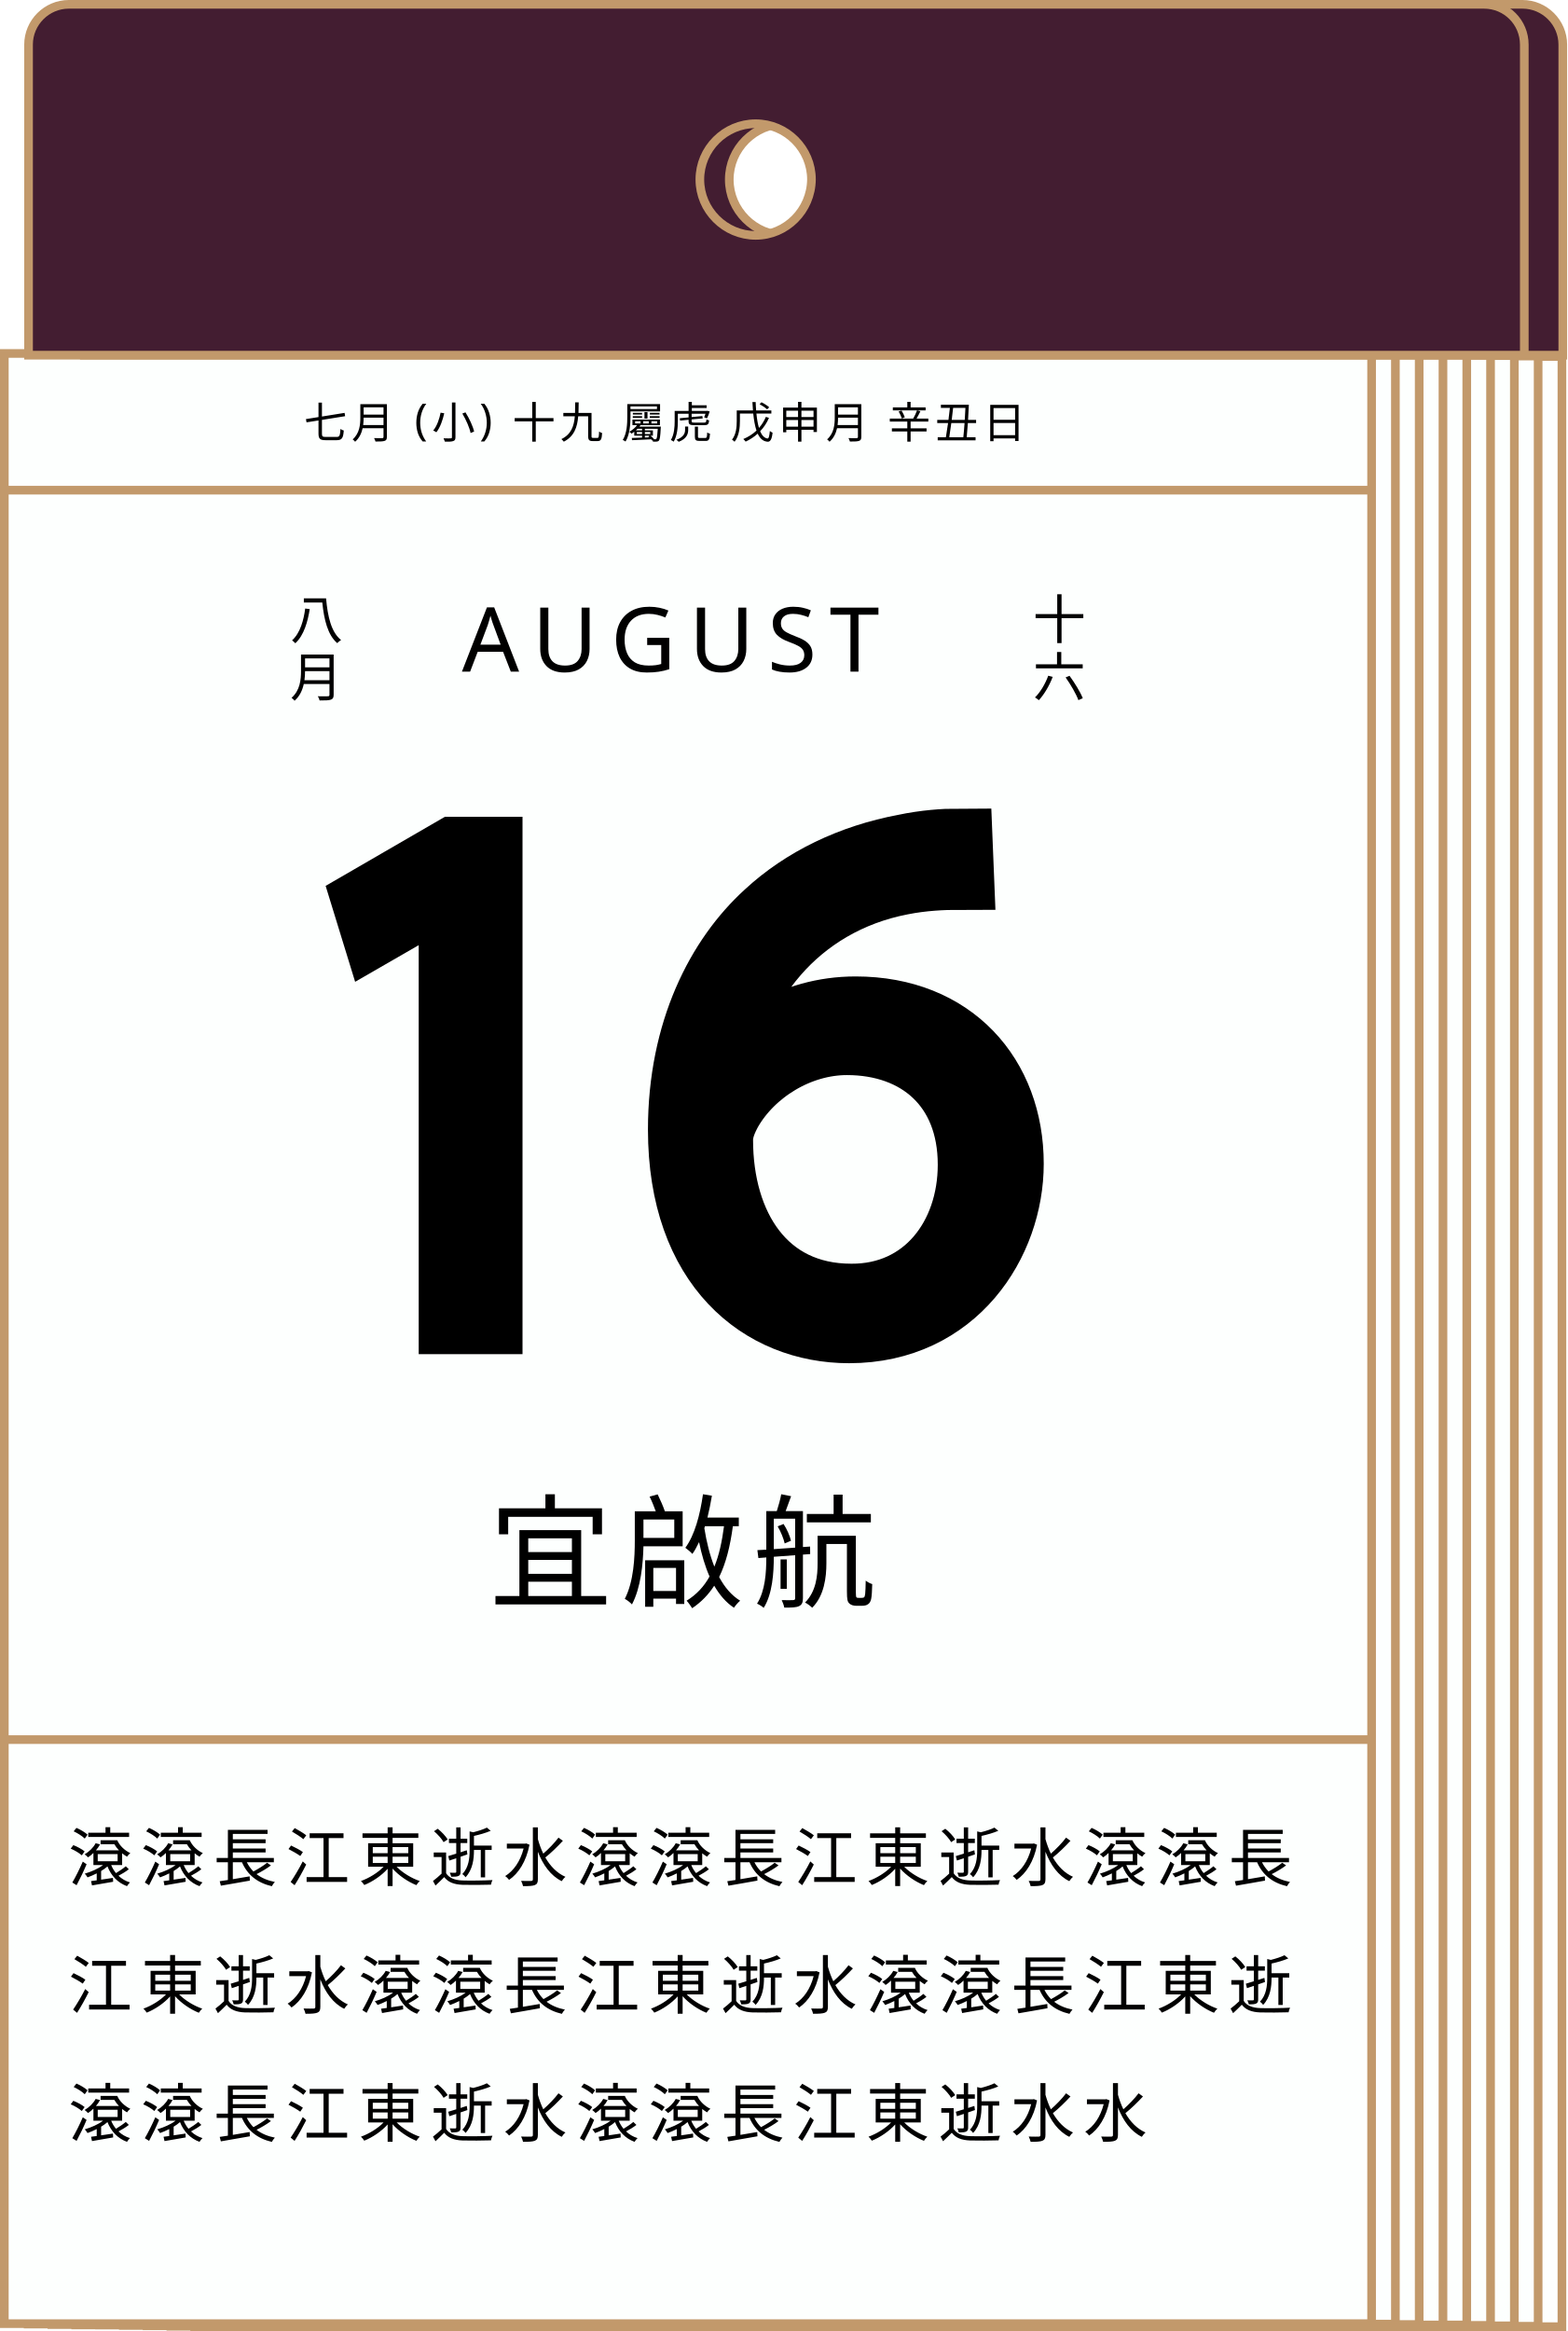
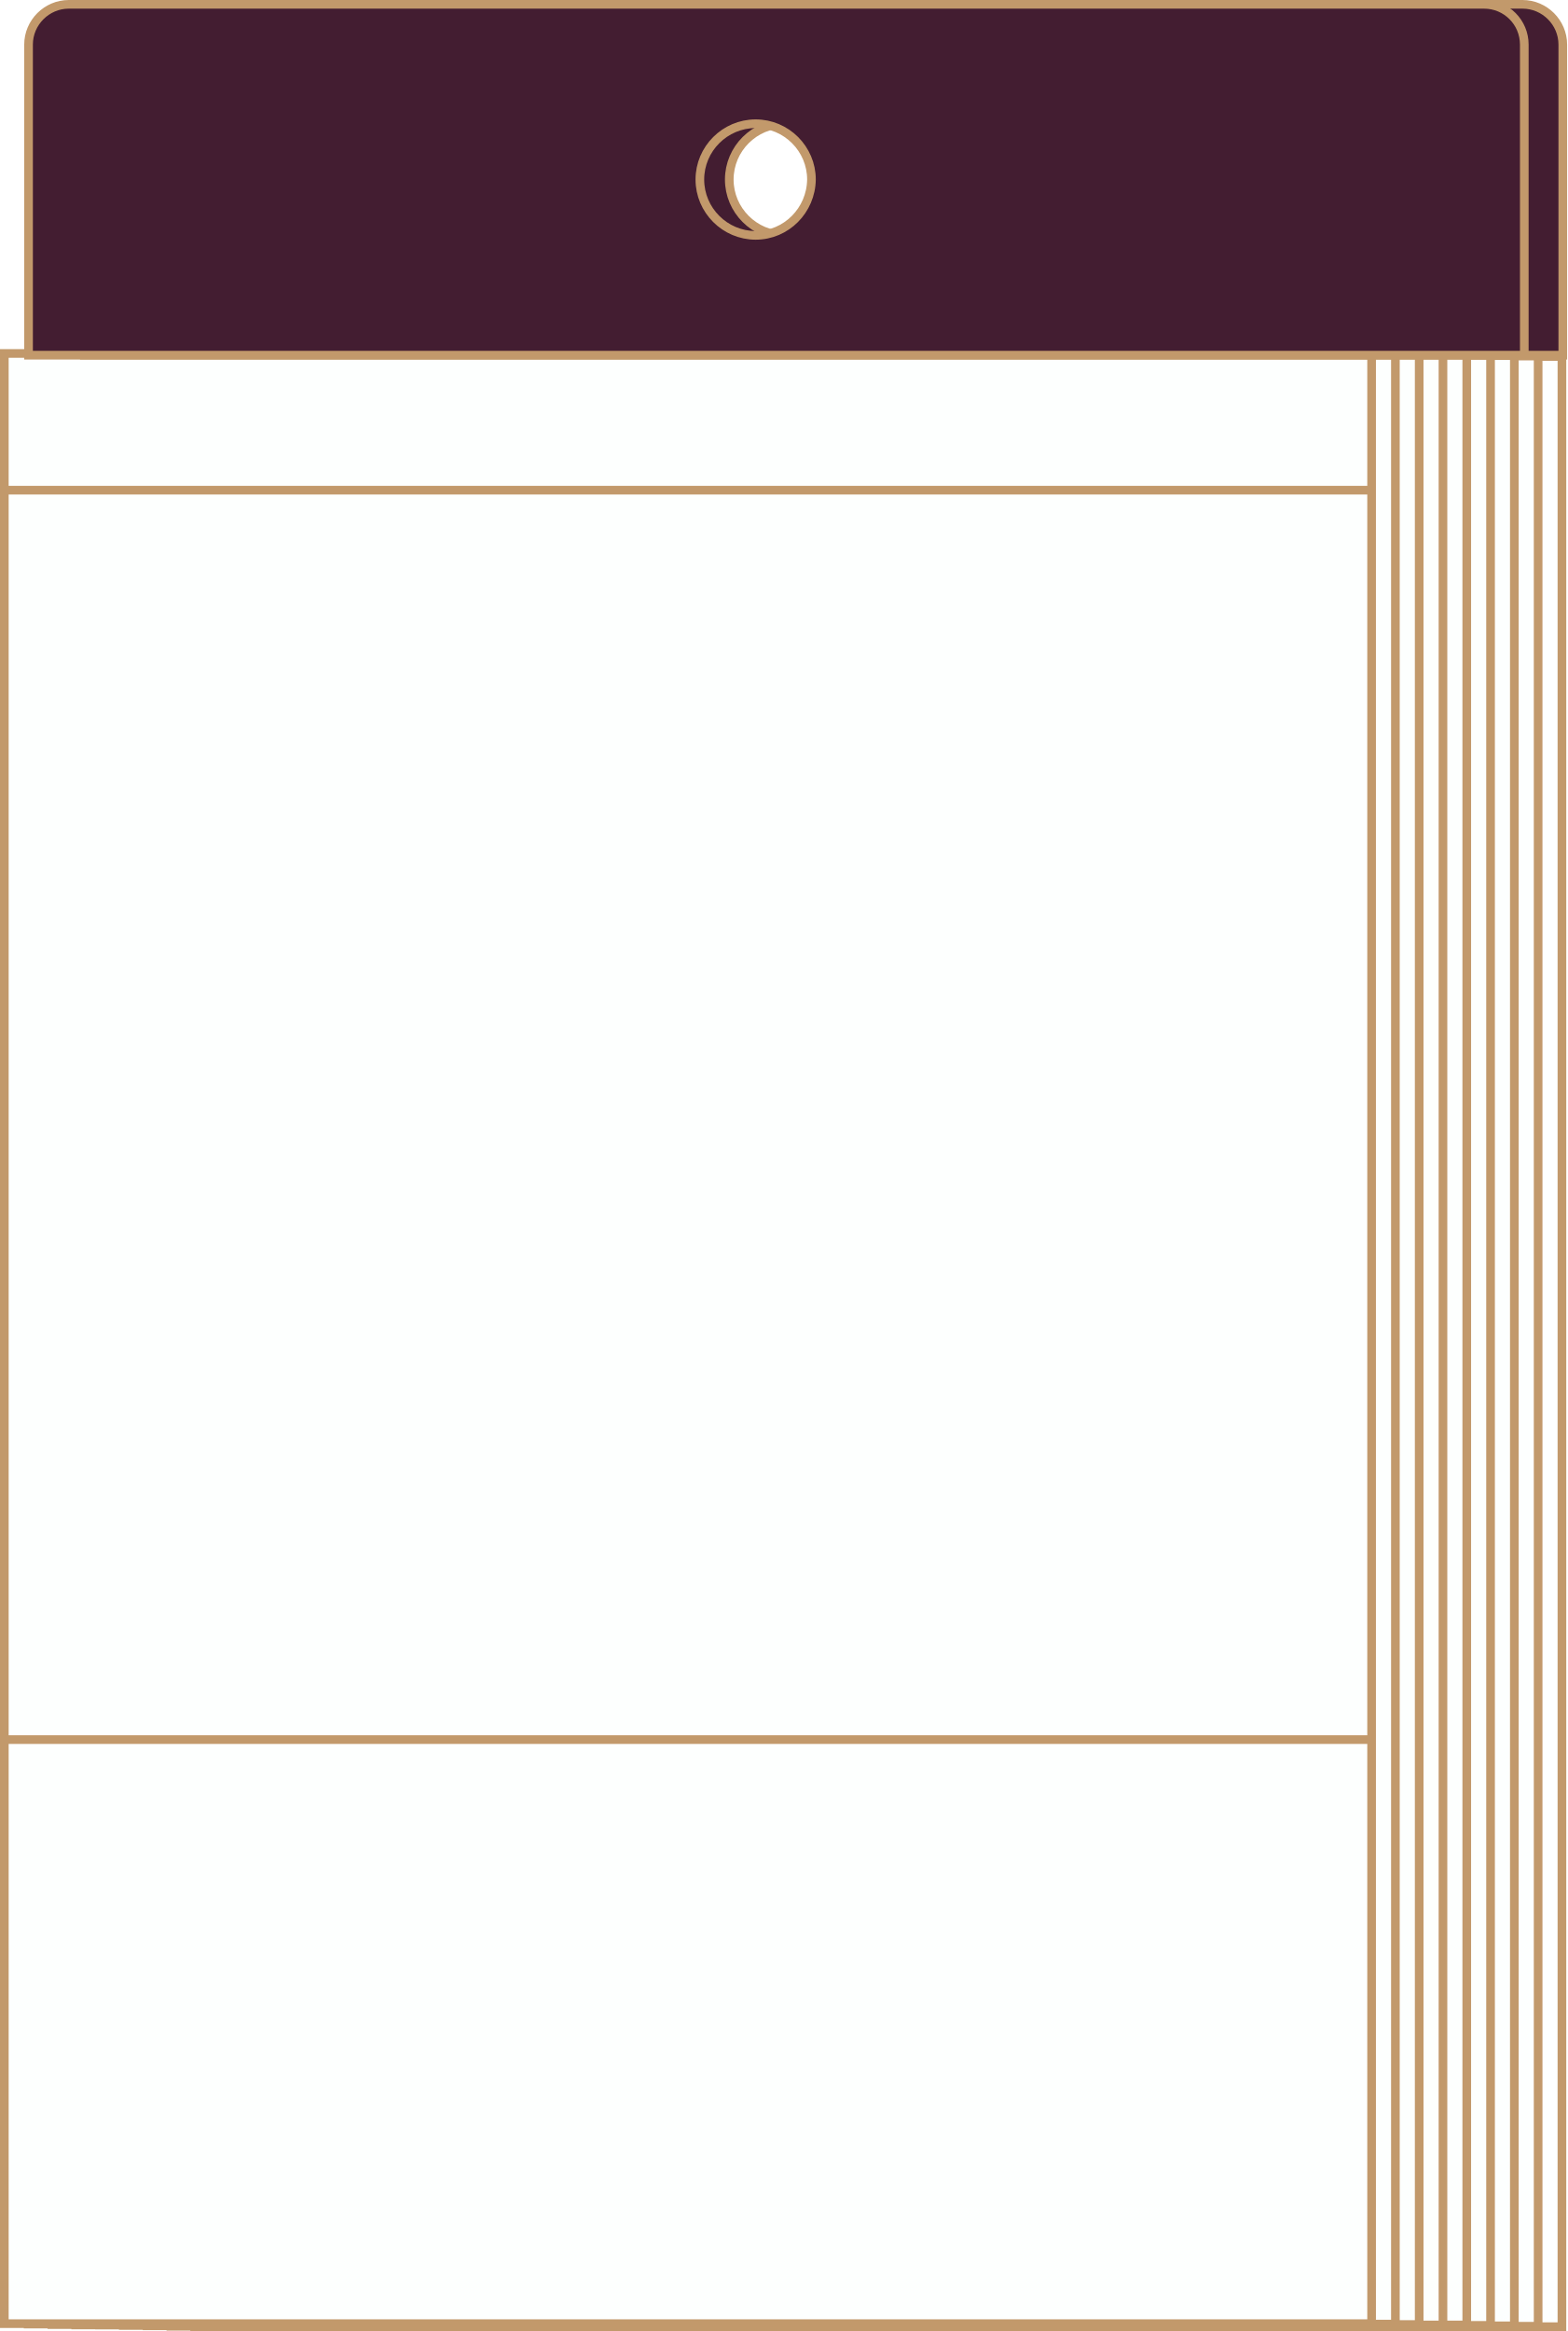
- <svg xmlns="http://www.w3.org/2000/svg" version="1.1" x="0px" y="0px" viewBox="0 0 362.3 538.8" style="enable-background:new 0 0 362.3 538.8;" xml:space="preserve">
+ <svg xmlns="http://www.w3.org/2000/svg" version="1.1" id="圖層_1" x="0px" y="0px" viewBox="0 0 362.3 538.8" style="enable-background:new 0 0 362.3 538.8;" xml:space="preserve">
  <style type="text/css">
	.st0{fill:#FDFFFE;stroke:#C2996B;stroke-width:2;stroke-miterlimit:10;}
	.st1{fill:none;stroke:#C2996B;stroke-width:2;stroke-miterlimit:10;}
	.st2{fill:#431D31;stroke:#C2996B;stroke-width:2;stroke-miterlimit:10;}
- 	.st3{stroke:#000000;stroke-width:16;stroke-miterlimit:10;}
- 	.st4{font-family:'ARHeiB5-Bold-B5pc-H';}
- 	.st5{font-size:28.51px;}
- 	.st6{letter-spacing:2;}
- 	.st7{font-family:'YuGo-Bold-83pv-RKSJ-H';}
- 	.st8{font-size:14.764px;}
- 	.st9{font-size:12.303px;glyph-orientation-vertical:0;writing-mode:tb;}
- 	.st10{letter-spacing:1;}
- 	.st11{font-size:20.721px;}
- 	.st12{letter-spacing:3;}
- 	.st13{font-size:10px;}
</style>
-   <g id="圖層_2">
+   <g id="圖層_2_00000114756382306690657040000007232040588867659412_">
    <g>
      <rect x="45" y="82.4" class="st0" width="316.1" height="455.4" />
      <rect x="39.5" y="82.3" class="st0" width="316.1" height="455.4" />
      <rect x="34" y="82.2" class="st0" width="316.1" height="455.4" />
      <rect x="28.5" y="82.1" class="st0" width="316.1" height="455.4" />
      <rect x="23" y="82" class="st0" width="316.1" height="455.4" />
      <rect x="17.5" y="82" class="st0" width="316.1" height="455.4" />
      <rect x="12" y="81.9" class="st0" width="316.1" height="455.4" />
      <rect x="6.5" y="81.8" class="st0" width="316.1" height="455.4" />
      <rect x="1" y="81.7" class="st0" width="316.1" height="455.4" />
    </g>
    <line class="st1" x1="1" y1="113.3" x2="317.1" y2="113.3" />
    <line class="st1" x1="1" y1="402.1" x2="317.1" y2="402.1" />
-     <path class="st2" d="M352,1H28.8c-5.1,0-9.3,4.2-9.3,9.3v71.8h341.8V10.3C361.3,5.2,357.1,1,352,1z M181.5,54.4   c-7.1,0-12.9-5.8-12.9-12.9c0-7.1,5.8-12.9,12.9-12.9c7.1,0,12.9,5.8,12.9,12.9C194.4,48.6,188.6,54.4,181.5,54.4z" />
-     <path class="st2" d="M343.1,1H15.9c-5.1,0-9.3,4.2-9.3,9.3v71.8h345.8V10.3C352.4,5.2,348.3,1,343.1,1z M174.7,54.4   c-7.1,0-12.9-5.8-12.9-12.9c0-7.1,5.8-12.9,12.9-12.9c7.1,0,12.9,5.8,12.9,12.9C187.5,48.6,181.8,54.4,174.7,54.4z" />
-   </g>
-   <g id="圖層_1">
-     <g>
-       <g>
-         <path class="st3" d="M104.8,204.8h-0.3l-17.7,10.2l-2-6.5l20.2-11.7h7.8V305h-8V204.8z" />
-         <path class="st3" d="M221.8,202.3c-3.7,0-8.5,0.2-13.5,1.2c-24.3,4.7-39.8,24.3-41.8,46.5h0.3c5.2-8.3,16.3-16.3,31-16.3     c22.2,0,35.5,15.3,35.5,35.3c0,18-12.7,38.1-37,38.1c-20,0-38.5-14.5-38.5-46c0-22.7,8.8-39.6,19.8-49.6     c8.3-7.7,19.3-13,31.6-15.3c4.7-1,9.2-1.3,12.3-1.3L221.8,202.3z M224.8,269.2c0-18.3-12.3-28.7-29-28.7     c-11.3,0-22.2,6.8-27.5,16c-1.2,2.2-2.2,4.5-2.2,7c0,20,10.3,36.6,30.7,36.6C214.1,300.2,224.8,286.1,224.8,269.2z" />
-       </g>
-     </g>
-     <text transform="matrix(1 0 0 1 113.001 369.3704)" class="st4 st5 st6">宜啟航</text>
-     <text transform="matrix(1 0 0 1 15.7837 434.7727)">
-       <tspan x="0" y="0" class="st7 st8 st6">滾滾長江東逝水滾滾長江東逝水滾滾長</tspan>
-       <tspan x="0" y="29.5" class="st7 st8 st6">江東逝水滾滾長江東逝水滾滾長江東逝</tspan>
-       <tspan x="0" y="59.1" class="st7 st8 st6">滾滾長江東逝水滾滾長江東逝水水</tspan>
-     </text>
-     <g>
-       <text transform="matrix(1 0 0 1 73.1953 136.843)" class="st4 st9 st10">八月</text>
-       <text transform="matrix(1 0 0 1 244.9004 136.843)" class="st4 st9 st10">十六</text>
-       <text transform="matrix(1 0 0 1 106.7949 155.2473)" class="st7 st11 st12">AUGUST</text>
-     </g>
-     <text transform="matrix(1 0 0 1 70.2422 101.2942)" class="st7 st13 st10">七月 (小) 十九 屬虎 戊申月 辛丑日</text>
+     <path class="st2" d="M352,1H28.8c-5.1,0-9.3,4.2-9.3,9.3v71.8h341.8V10.3C361.3,5.2,357.1,1,352,1z M181.5,54.4   c-7.1,0-12.9-5.8-12.9-12.9s5.8-12.9,12.9-12.9c7.1,0,12.9,5.8,12.9,12.9S188.6,54.4,181.5,54.4z" />
+     <path class="st2" d="M343.1,1H15.9c-5.1,0-9.3,4.2-9.3,9.3v71.8h345.8V10.3C352.4,5.2,348.3,1,343.1,1z M174.7,54.4   c-7.1,0-12.9-5.8-12.9-12.9s5.8-12.9,12.9-12.9c7.1,0,12.9,5.8,12.9,12.9C187.5,48.6,181.8,54.4,174.7,54.4z" />
  </g>
</svg>
